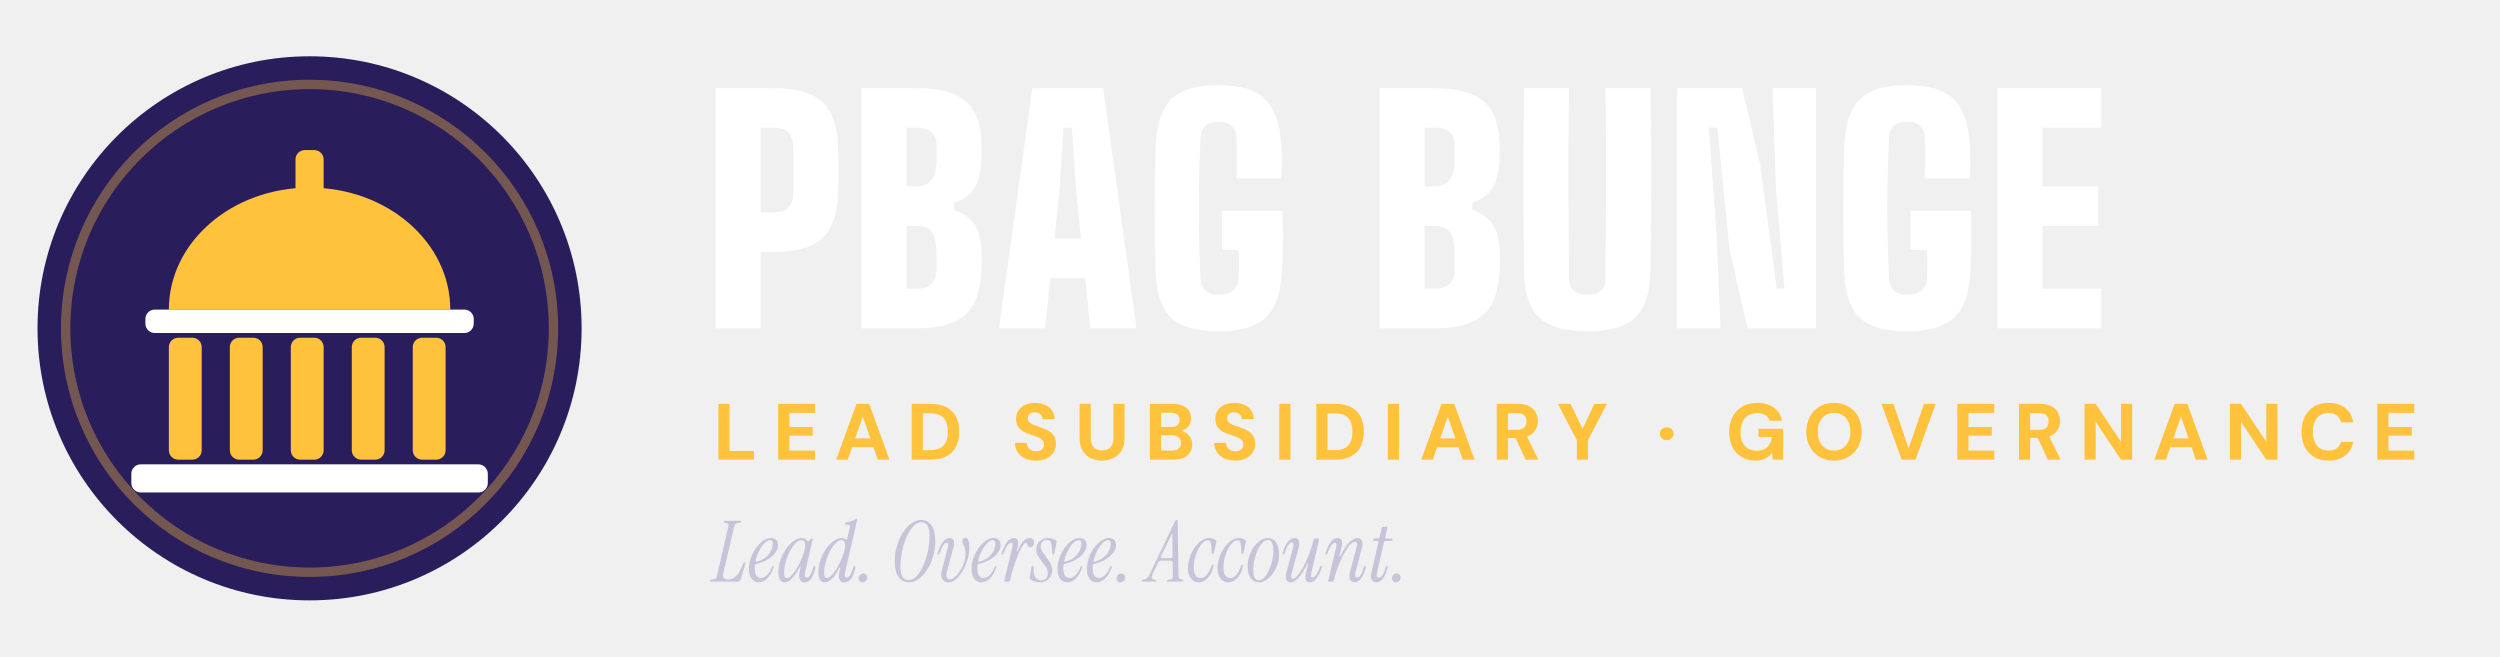
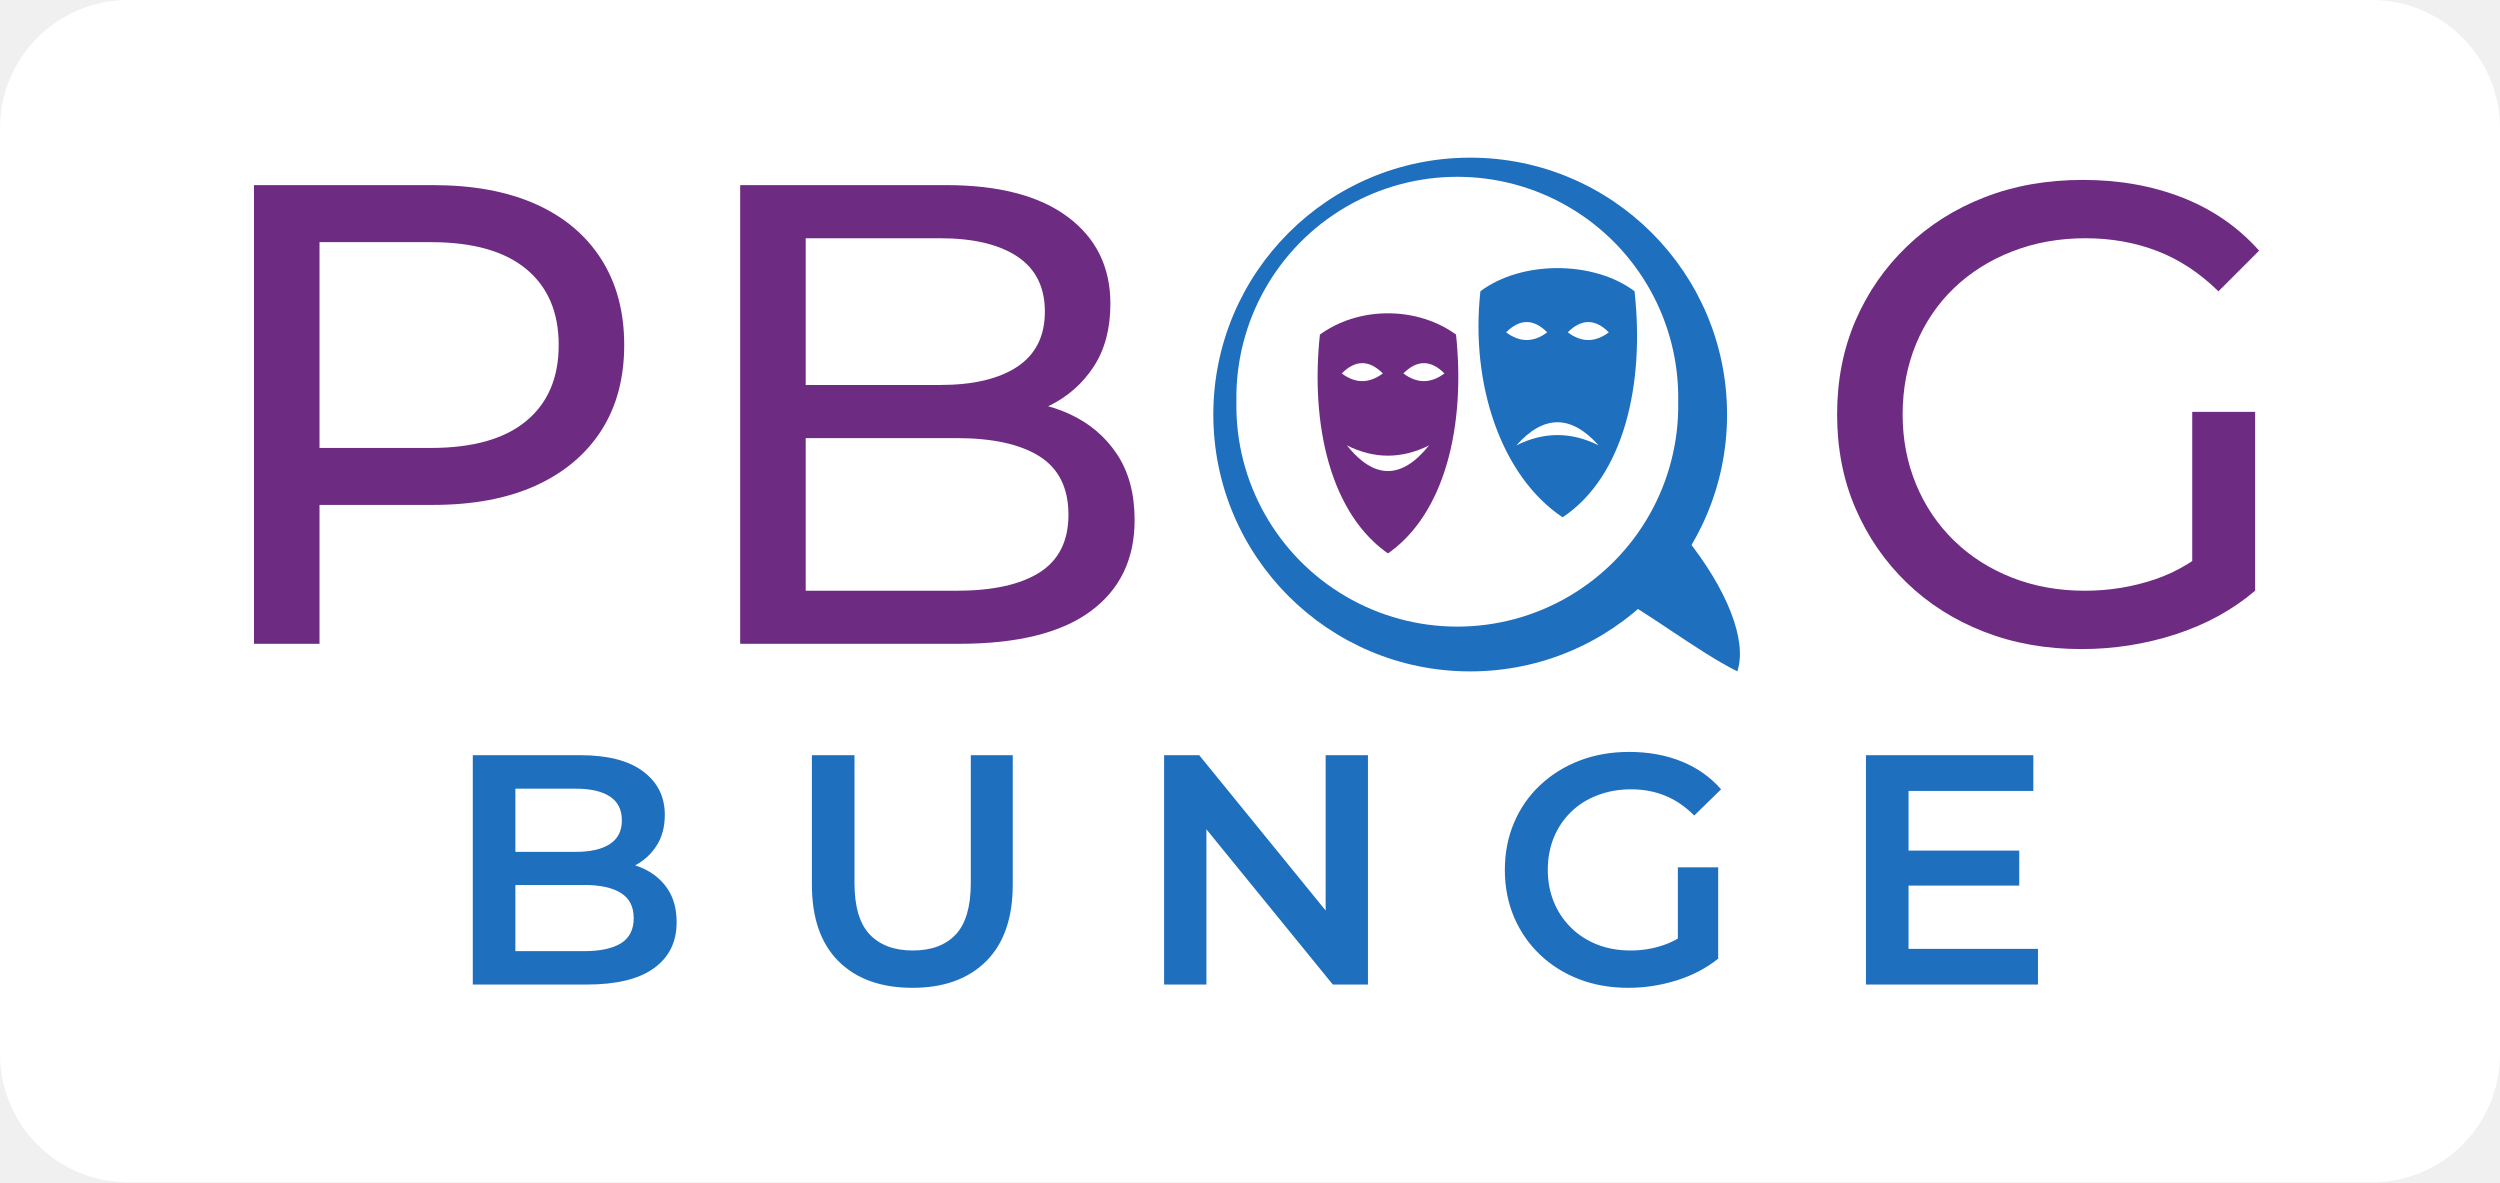
- <svg xmlns="http://www.w3.org/2000/svg" viewBox="0 0 533 140" width="533" height="140" role="img" aria-label="PBAG Bunge logo">
-   <g transform="translate(6 10)">
-     <circle cx="60" cy="60" r="58" fill="#2A1D5C" />
-     <circle cx="60" cy="60" r="52" fill="none" stroke="#FFC23D" stroke-opacity=".35" stroke-width="2" />
-     <path d="M30 56 A30 26 0 0 1 90 56Z" fill="#FFC23D" />
-     <rect x="57" y="22" width="6" height="10" rx="2" fill="#FFC23D" />
-     <rect x="25" y="56" width="70" height="5" rx="2" fill="#fff" />
-     <rect x="30" y="62" width="7" height="26" rx="2" fill="#FFC23D" />
-     <rect x="43" y="62" width="7" height="26" rx="2" fill="#FFC23D" />
-     <rect x="56" y="62" width="7" height="26" rx="2" fill="#FFC23D" />
-     <rect x="69" y="62" width="7" height="26" rx="2" fill="#FFC23D" />
-     <rect x="82" y="62" width="7" height="26" rx="2" fill="#FFC23D" />
-     <rect x="22" y="89" width="76" height="6" rx="2" fill="#fff" />
+ <svg xmlns="http://www.w3.org/2000/svg" viewBox="0 0 351 166" width="351" height="166" role="img" aria-label="PBAG Bunge logo">
+   <rect width="351" height="166" rx="18" fill="#FFFFFF" />
+   <g transform="translate(26 20)">
+     <path fill="#6D2C82" d="M9.66 70.39V5.99H34.77Q43.24 5.99 49.22 8.66Q55.19 11.33 58.42 16.39Q61.64 21.45 61.64 28.44Q61.64 35.43 58.42 40.45Q55.19 45.46 49.22 48.18Q43.24 50.89 34.77 50.89H14.71L18.86 46.57V70.39ZM18.86 47.49 14.71 42.89H34.5Q43.33 42.89 47.88 39.11Q52.44 35.34 52.44 28.44Q52.44 21.54 47.88 17.77Q43.33 14.00 34.5 14.00H14.71L18.86 9.40Z M77.92 70.39V5.99H106.81Q117.94 5.99 123.92 10.46Q129.90 14.92 129.90 22.65Q129.90 27.89 127.55 31.48Q125.21 35.07 121.25 37.00Q117.3 38.93 112.69 38.93L114.35 36.17Q119.87 36.17 124.10 38.10Q128.34 40.03 130.82 43.76Q133.30 47.49 133.30 53.01Q133.30 61.29 127.09 65.84Q120.88 70.39 108.65 70.39ZM87.12 62.94H108.28Q115.91 62.94 119.96 60.37Q124.01 57.79 124.01 52.27Q124.01 46.66 119.96 44.08Q115.91 41.51 108.28 41.51H86.29V34.05H105.98Q112.97 34.05 116.84 31.48Q120.70 28.90 120.70 23.75Q120.70 18.60 116.84 16.02Q112.97 13.45 105.98 13.45H87.12Z" />
+     <path fill="#1F6FBF" fill-rule="evenodd" d="M144.35 38.20a36.06 36.06 0 1 0 72.13 0a36.06 36.06 0 1 0 -72.13 0ZM147.59 36.40a31.02 31.02 0 1 0 62.03 0a31.02 31.02 0 1 0 -62.03 0Z" />
+     <path fill="#1F6FBF" transform="translate(180.41 38.20)" d="M18.75 24.52 C24.52 27.41 31.74 33.18 37.51 36.06 C38.95 31.74 36.06 24.52 30.29 17.31 C27.41 21.64 23.08 23.80 18.75 24.52Z" />
+     <g transform="translate(180.41 38.20)">
+       <path fill="#1F6FBF" d="M1.44 -17.31 C7.21 -21.64 17.31 -21.64 23.08 -17.31 C24.52 -4.33 21.64 8.66 12.98 14.43 C4.33 8.66 0.00 -4.33 1.44 -17.31Z" />
+       <path fill="#FFFFFF" d="M5.05 -11.54 q2.89 -2.89 5.77 0.00 q-2.89 2.16 -5.77 0.00Z M13.70 -11.54 q2.89 -2.89 5.77 0.00 q-2.89 2.16 -5.77 0.00Z M6.49 4.33 q5.77 -6.49 11.54 0.00 q-5.77 -2.89 -11.54 0.00Z" />
+       <path fill="#6D2C82" stroke="#FFFFFF" stroke-width="1.15" d="M-21.64 -11.54 C-15.87 -15.87 -7.21 -15.87 -1.44 -11.54 C0.00 1.44 -2.89 14.43 -11.54 20.20 C-20.20 14.43 -23.08 1.44 -21.64 -11.54Z" />
+       <path fill="#FFFFFF" d="M-18.03 -5.77 q2.89 -2.89 5.77 0.00 q-2.89 2.16 -5.77 0.00Z M-9.38 -5.77 q2.89 -2.89 5.77 0.00 q-2.89 2.16 -5.77 0.00Z M-17.31 4.33 q5.77 7.21 11.54 0.00 q-5.77 2.89 -11.54 0.00Z" />
+     </g>
+     <path fill="#6D2C82" d="M266.24 71.13Q258.79 71.13 252.54 68.69Q246.28 66.25 241.68 61.79Q237.08 57.33 234.50 51.35Q231.93 45.37 231.93 38.19Q231.93 31.02 234.50 25.04Q237.08 19.06 241.73 14.60Q246.37 10.13 252.63 7.70Q258.88 5.26 266.43 5.26Q274.06 5.26 280.41 7.74Q286.76 10.23 291.18 15.19L285.47 20.90Q281.52 17.03 276.87 15.24Q272.22 13.45 266.8 13.45Q261.28 13.45 256.54 15.29Q251.80 17.13 248.35 20.44Q244.90 23.75 243.01 28.30Q241.13 32.86 241.13 38.19Q241.13 43.44 243.01 47.99Q244.90 52.55 248.35 55.91Q251.80 59.26 256.49 61.10Q261.18 62.94 266.70 62.94Q271.86 62.94 276.59 61.33Q281.33 59.72 285.38 55.95L290.62 62.94Q285.84 66.99 279.45 69.06Q273.05 71.13 266.24 71.13ZM290.62 62.94 281.79 61.75V37.83H290.62Z" />
+     <path fill="#1F6FBF" d="M40.38 118.23V86.03H55.47Q61.27 86.03 64.30 88.31Q67.34 90.59 67.34 94.41Q67.34 96.98 66.14 98.80Q64.95 100.62 62.95 101.61Q60.95 102.59 58.60 102.59L59.43 100.94Q62.14 100.94 64.30 101.93Q66.47 102.92 67.73 104.80Q69.00 106.69 69.00 109.49Q69.00 113.63 65.82 115.93Q62.65 118.23 56.39 118.23ZM46.36 113.54H56.02Q59.38 113.54 61.18 112.44Q62.97 111.33 62.97 108.90Q62.97 106.50 61.18 105.38Q59.38 104.25 56.02 104.25H45.90V99.60H54.83Q57.96 99.60 59.63 98.50Q61.31 97.40 61.31 95.19Q61.31 92.93 59.63 91.83Q57.96 90.73 54.83 90.73H46.36Z M102.12 118.69Q95.49 118.69 91.74 114.97Q87.99 111.24 87.99 104.20V86.03H93.97V103.97Q93.97 108.94 96.11 111.20Q98.25 113.45 102.16 113.45Q106.07 113.45 108.19 111.20Q110.30 108.94 110.30 103.97V86.03H116.19V104.20Q116.19 111.24 112.44 114.97Q108.69 118.69 102.12 118.69Z M137.44 118.23V86.03H142.37L162.56 110.83H160.12V86.03H166.06V118.23H161.13L140.94 93.44H143.38V118.23Z M202.63 118.69Q198.85 118.69 195.70 117.48Q192.55 116.26 190.21 114.03Q187.86 111.79 186.57 108.76Q185.28 105.72 185.28 102.13Q185.28 98.55 186.57 95.51Q187.86 92.47 190.23 90.24Q192.60 88.01 195.77 86.79Q198.95 85.57 202.72 85.57Q206.81 85.57 210.10 86.91Q213.39 88.24 215.64 90.82L211.87 94.50Q209.99 92.61 207.80 91.72Q205.62 90.82 202.99 90.82Q200.46 90.82 198.30 91.65Q196.14 92.47 194.58 93.99Q193.01 95.51 192.16 97.58Q191.31 99.65 191.31 102.13Q191.31 104.57 192.16 106.64Q193.01 108.71 194.58 110.25Q196.14 111.79 198.26 112.62Q200.37 113.45 202.95 113.45Q205.34 113.45 207.57 112.69Q209.80 111.93 211.83 110.14L215.23 114.60Q212.70 116.62 209.36 117.66Q206.03 118.69 202.63 118.69ZM215.23 114.60 209.57 113.82V101.77H215.23Z M235.98 118.23V86.03H259.48V91.05H241.96V113.22H260.13V118.23ZM241.5 104.34V99.42H257.50V104.34Z" />
  </g>
-   <path fill="#FFFFFF" d="M152.56 70.0V18.79H164.91Q172.08 18.79 175.26 21.69Q178.44 24.59 178.67 31.28Q178.76 33.96 178.76 36.27Q178.76 38.57 178.67 41.26Q178.44 47.92 175.26 50.83Q172.08 53.74 164.91 53.74H162.16V70.0ZM162.16 45.29H164.91Q166.92 45.29 167.95 44.36Q168.97 43.44 169.07 41.77Q169.16 40.20 169.2 38.23Q169.23 36.27 169.2 34.30Q169.16 32.33 169.07 30.76Q168.97 29.07 167.95 28.15Q166.92 27.24 164.91 27.24H162.16Z M183.67 70.0V18.79H195.51Q202.68 18.79 205.97 21.69Q209.27 24.59 209.27 31.28Q209.27 32.17 209.27 33.00Q209.27 33.83 209.20 34.67Q208.98 38.16 207.64 40.22Q206.29 42.28 203.44 43.24V44.78Q206.39 45.74 207.76 47.84Q209.14 49.93 209.27 53.55Q209.33 54.60 209.33 55.50Q209.33 56.4 209.27 57.51Q208.98 64.17 205.83 67.08Q202.68 70.0 195.51 70.0ZM193.27 61.55H195.51Q197.52 61.55 198.6 60.48Q199.67 59.40 199.67 57.39Q199.67 56.52 199.67 55.69Q199.67 54.86 199.67 54.0Q199.67 50.83 198.69 49.50Q197.72 48.17 195.51 48.17H193.27ZM193.27 39.72H195.51Q197.52 39.72 198.6 38.33Q199.67 36.94 199.67 34.41Q199.67 33.48 199.67 32.57Q199.67 31.66 199.67 30.76Q199.67 29.07 198.6 28.15Q197.52 27.24 195.51 27.24H193.27Z M212.99 70.0 220.09 18.79H235.2L242.30 70.0H232.44L231.36 59.31H223.93L222.84 70.0ZM224.83 50.86H230.46L229.31 39.53L228.54 27.24H226.75L225.98 39.53Z M259.88 70.64Q255.04 70.64 252.13 69.34Q249.22 68.04 247.88 65.21Q246.53 62.38 246.37 57.77Q246.28 55.08 246.23 51.64Q246.18 48.20 246.18 44.56Q246.18 40.91 246.23 37.51Q246.28 34.12 246.37 31.53Q246.56 26.67 247.96 23.72Q249.35 20.78 252.24 19.47Q255.14 18.15 259.88 18.15Q266.6 18.15 269.68 21.11Q272.77 24.08 273.19 30.96Q273.28 32.43 273.28 34.46Q273.28 36.49 273.19 38.0H263.59Q263.68 36.20 263.68 33.56Q263.68 30.92 263.59 29.16Q263.49 27.63 262.53 26.79Q261.57 25.96 259.88 25.96Q258.02 25.96 257.04 26.79Q256.07 27.63 255.97 29.16Q255.78 32.52 255.68 36.41Q255.59 40.30 255.59 44.36Q255.59 48.43 255.68 52.32Q255.78 56.20 255.97 59.56Q256.07 61.13 257.04 61.98Q258.02 62.83 259.88 62.83Q261.70 62.83 262.80 61.98Q263.91 61.13 264.04 59.56Q264.10 58.83 264.12 57.63Q264.13 56.43 264.12 55.23Q264.10 54.03 264.04 53.29H260.52V44.97H273.38Q273.54 47.88 273.51 51.36Q273.48 54.83 273.32 57.77Q273.0 64.68 269.88 67.66Q266.76 70.64 259.88 70.64Z M294.13 70.0V18.79H305.97Q313.14 18.79 316.44 21.69Q319.73 24.59 319.73 31.28Q319.73 32.17 319.73 33.00Q319.73 33.83 319.67 34.67Q319.44 38.16 318.10 40.22Q316.76 42.28 313.91 43.24V44.78Q316.85 45.74 318.23 47.84Q319.60 49.93 319.73 53.55Q319.8 54.60 319.8 55.50Q319.8 56.4 319.73 57.51Q319.44 64.17 316.29 67.08Q313.14 70.0 305.97 70.0ZM303.73 61.55H305.97Q307.99 61.55 309.06 60.48Q310.13 59.40 310.13 57.39Q310.13 56.52 310.13 55.69Q310.13 54.86 310.13 54.0Q310.13 50.83 309.16 49.50Q308.18 48.17 305.97 48.17H303.73ZM303.73 39.72H305.97Q307.99 39.72 309.06 38.33Q310.13 36.94 310.13 34.41Q310.13 33.48 310.13 32.57Q310.13 31.66 310.13 30.76Q310.13 29.07 309.06 28.15Q307.99 27.24 305.97 27.24H303.73Z M338.43 70.64Q331.23 70.64 328.12 67.66Q325.02 64.68 324.92 57.77Q324.8 48.11 324.8 38.27Q324.8 28.43 324.92 18.79H334.52Q334.40 25.23 334.38 32.20Q334.36 39.18 334.41 46.16Q334.46 53.13 334.52 59.56Q334.52 61.13 335.55 61.98Q336.57 62.83 338.43 62.83Q340.32 62.83 341.29 61.98Q342.27 61.13 342.27 59.56Q342.33 53.13 342.38 46.16Q342.43 39.18 342.41 32.20Q342.40 25.23 342.27 18.79H351.87Q352.03 28.43 352.03 38.27Q352.03 48.11 351.87 57.77Q351.77 64.68 348.68 67.66Q345.6 70.64 338.43 70.64Z M357.54 70.0V18.79H371.43L375.27 35.12L378.79 61.55H380.45L378.66 40.75L377.89 18.79H387.17V70.0H372.58L368.74 53.23L366.12 27.18H364.32L365.99 50.35L366.82 70.0Z M406.67 70.64Q401.84 70.64 398.92 69.34Q396.01 68.04 394.67 65.21Q393.32 62.38 393.16 57.77Q393.07 55.08 393.02 51.64Q392.97 48.20 392.97 44.56Q392.97 40.91 393.02 37.51Q393.07 34.12 393.16 31.53Q393.36 26.67 394.75 23.72Q396.14 20.78 399.04 19.47Q401.93 18.15 406.67 18.15Q413.39 18.15 416.48 21.11Q419.56 24.08 419.98 30.96Q420.08 32.43 420.08 34.46Q420.08 36.49 419.98 38.0H410.38Q410.48 36.20 410.48 33.56Q410.48 30.92 410.38 29.16Q410.28 27.63 409.32 26.79Q408.36 25.96 406.67 25.96Q404.81 25.96 403.84 26.79Q402.86 27.63 402.76 29.16Q402.57 32.52 402.48 36.41Q402.38 40.30 402.38 44.36Q402.38 48.43 402.48 52.32Q402.57 56.20 402.76 59.56Q402.86 61.13 403.84 61.98Q404.81 62.83 406.67 62.83Q408.49 62.83 409.6 61.98Q410.70 61.13 410.83 59.56Q410.89 58.83 410.91 57.63Q410.92 56.43 410.91 55.23Q410.89 54.03 410.83 53.29H407.31V44.97H420.17Q420.33 47.88 420.30 51.36Q420.27 54.83 420.11 57.77Q419.79 64.68 416.67 67.66Q413.55 70.64 406.67 70.64Z M425.84 70.0V18.79H447.99V27.24H435.44V39.72H447.35V48.17H435.44V61.55H447.99V70.0Z" />
-   <path fill="#FFC23D" d="M153.15 98.0V86.1H155.53V96.14H160.73V98.0Z M165.91 98.0V86.1H173.78V88.02H168.29V91.03H173.27V92.88H168.29V96.07H173.78V98.0Z M178.27 98.0 182.60 86.1H185.31L189.64 98.0H187.13L183.95 88.80L180.75 98.0ZM180.17 95.33 180.80 93.47H186.92L187.53 95.33Z M194.37 98.0V86.1H198.42Q200.47 86.1 201.83 86.83Q203.19 87.57 203.85 88.91Q204.50 90.24 204.50 92.05Q204.50 93.83 203.85 95.17Q203.19 96.52 201.84 97.26Q200.49 98.0 198.40 98.0ZM196.75 95.96H198.28Q199.71 95.96 200.53 95.49Q201.36 95.02 201.72 94.14Q202.07 93.27 202.07 92.05Q202.07 90.82 201.72 89.95Q201.36 89.07 200.53 88.59Q199.71 88.12 198.28 88.12H196.75Z M220.90 98.20Q219.61 98.20 218.60 97.76Q217.58 97.32 216.99 96.47Q216.39 95.62 216.38 94.41H218.89Q218.91 94.92 219.16 95.33Q219.40 95.73 219.85 95.97Q220.29 96.21 220.88 96.21Q221.41 96.21 221.79 96.04Q222.17 95.87 222.39 95.56Q222.60 95.26 222.60 94.82Q222.60 94.34 222.35 94.00Q222.11 93.66 221.68 93.42Q221.26 93.18 220.70 92.99Q220.15 92.79 219.52 92.59Q218.11 92.13 217.37 91.37Q216.63 90.60 216.63 89.33Q216.63 88.24 217.15 87.47Q217.67 86.71 218.60 86.30Q219.52 85.89 220.7 85.89Q221.90 85.89 222.82 86.31Q223.74 86.72 224.27 87.51Q224.81 88.29 224.84 89.36H222.29Q222.28 88.97 222.07 88.64Q221.87 88.31 221.51 88.10Q221.15 87.90 220.66 87.90Q220.24 87.88 219.89 88.02Q219.54 88.17 219.33 88.45Q219.13 88.73 219.13 89.16Q219.13 89.58 219.33 89.86Q219.54 90.14 219.90 90.35Q220.27 90.55 220.76 90.73Q221.26 90.91 221.83 91.09Q222.73 91.40 223.48 91.82Q224.23 92.23 224.68 92.9Q225.13 93.56 225.13 94.65Q225.13 95.60 224.64 96.41Q224.15 97.21 223.21 97.71Q222.28 98.20 220.90 98.20Z M234.91 98.20Q233.59 98.20 232.51 97.67Q231.44 97.15 230.81 96.08Q230.17 95.02 230.17 93.39V86.1H232.55V93.41Q232.55 94.27 232.84 94.85Q233.13 95.43 233.66 95.73Q234.20 96.02 234.96 96.02Q235.73 96.02 236.26 95.73Q236.80 95.43 237.09 94.85Q237.38 94.27 237.38 93.41V86.1H239.76V93.39Q239.76 95.02 239.10 96.08Q238.45 97.15 237.34 97.67Q236.24 98.20 234.91 98.20Z M245.15 98.0V86.1H250.10Q251.34 86.1 252.19 86.49Q253.04 86.88 253.48 87.57Q253.92 88.25 253.92 89.17Q253.92 90.06 253.53 90.67Q253.14 91.28 252.50 91.61Q251.86 91.94 251.10 91.99L251.37 91.81Q252.19 91.84 252.82 92.25Q253.46 92.66 253.83 93.31Q254.19 93.97 254.19 94.75Q254.19 95.70 253.73 96.44Q253.28 97.18 252.40 97.59Q251.52 98.0 250.27 98.0ZM247.53 96.06H249.89Q250.79 96.06 251.29 95.64Q251.78 95.22 251.78 94.46Q251.78 93.69 251.27 93.25Q250.76 92.81 249.86 92.81H247.53ZM247.53 91.04H249.70Q250.57 91.04 251.03 90.64Q251.49 90.24 251.49 89.51Q251.49 88.80 251.03 88.40Q250.57 88.00 249.69 88.00H247.53Z M263.38 98.20Q262.09 98.20 261.07 97.76Q260.06 97.32 259.47 96.47Q258.87 95.62 258.86 94.41H261.37Q261.39 94.92 261.63 95.33Q261.88 95.73 262.32 95.97Q262.77 96.21 263.36 96.21Q263.89 96.21 264.27 96.04Q264.65 95.87 264.86 95.56Q265.08 95.26 265.08 94.82Q265.08 94.34 264.83 94.00Q264.58 93.66 264.16 93.42Q263.73 93.18 263.18 92.99Q262.63 92.79 262.00 92.59Q260.59 92.13 259.85 91.37Q259.11 90.60 259.11 89.33Q259.11 88.24 259.63 87.47Q260.15 86.71 261.07 86.30Q262.00 85.89 263.17 85.89Q264.38 85.89 265.30 86.31Q266.22 86.72 266.75 87.51Q267.29 88.29 267.32 89.36H264.77Q264.75 88.97 264.55 88.64Q264.35 88.31 263.99 88.10Q263.63 87.90 263.14 87.90Q262.71 87.88 262.37 88.02Q262.02 88.17 261.81 88.45Q261.61 88.73 261.61 89.16Q261.61 89.58 261.81 89.86Q262.02 90.14 262.38 90.35Q262.75 90.55 263.24 90.73Q263.73 90.91 264.31 91.09Q265.21 91.40 265.96 91.82Q266.71 92.23 267.16 92.9Q267.61 93.56 267.61 94.65Q267.61 95.60 267.12 96.41Q266.62 97.21 265.69 97.71Q264.75 98.20 263.38 98.20Z M272.75 98.0V86.1H275.13V98.0Z M280.64 98.0V86.1H284.69Q286.74 86.1 288.10 86.83Q289.46 87.57 290.12 88.91Q290.77 90.24 290.77 92.05Q290.77 93.83 290.12 95.17Q289.46 96.52 288.11 97.26Q286.76 98.0 284.67 98.0ZM283.02 95.96H284.55Q285.98 95.96 286.80 95.49Q287.63 95.02 287.98 94.14Q288.34 93.27 288.34 92.05Q288.34 90.82 287.98 89.95Q287.63 89.07 286.80 88.59Q285.98 88.12 284.55 88.12H283.02Z M295.89 98.0V86.1H298.27V98.0Z M303.00 98.0 307.34 86.1H310.04L314.38 98.0H311.86L308.68 88.80L305.49 98.0ZM304.91 95.33 305.54 93.47H311.66L312.27 95.33Z M319.11 98.0V86.1H323.61Q325.06 86.1 326.00 86.59Q326.94 87.08 327.41 87.91Q327.88 88.73 327.88 89.75Q327.88 90.70 327.43 91.53Q326.98 92.37 326.03 92.87Q325.07 93.37 323.59 93.37H321.49V98.0ZM325.26 98.0 322.83 92.78H325.41L327.98 98.0ZM321.49 91.64H323.48Q324.48 91.64 324.96 91.14Q325.45 90.65 325.45 89.84Q325.45 89.04 324.97 88.56Q324.50 88.08 323.46 88.08H321.49Z M336.18 98.0V93.85L332.15 86.1H334.85L337.62 91.93H337.16L339.92 86.1H342.59L338.56 93.85V98.0Z M355.35 93.85Q354.70 93.85 354.29 93.45Q353.88 93.05 353.88 92.49Q353.88 91.89 354.29 91.50Q354.70 91.11 355.35 91.11Q355.99 91.11 356.40 91.50Q356.81 91.89 356.81 92.49Q356.81 93.05 356.40 93.45Q355.99 93.85 355.35 93.85Z M374.27 98.20Q372.57 98.20 371.32 97.44Q370.06 96.69 369.35 95.32Q368.65 93.95 368.65 92.13Q368.65 90.29 369.37 88.89Q370.09 87.49 371.44 86.69Q372.80 85.89 374.67 85.89Q376.77 85.89 378.16 86.90Q379.54 87.91 379.95 89.70H377.30Q377.05 88.93 376.37 88.51Q375.70 88.08 374.65 88.08Q373.49 88.08 372.69 88.58Q371.89 89.07 371.49 89.98Q371.08 90.89 371.08 92.15Q371.08 93.41 371.49 94.29Q371.91 95.17 372.68 95.63Q373.46 96.09 374.51 96.09Q376.04 96.09 376.83 95.27Q377.62 94.44 377.78 93.17H374.90V91.40H380.17V98.0H377.98L377.79 96.53Q377.42 97.06 376.93 97.43Q376.43 97.81 375.78 98.00Q375.12 98.20 374.27 98.20Z M391.01 98.20Q389.27 98.20 387.95 97.42Q386.62 96.64 385.86 95.25Q385.11 93.86 385.11 92.05Q385.11 90.23 385.86 88.84Q386.62 87.46 387.95 86.67Q389.27 85.89 391.01 85.89Q392.76 85.89 394.09 86.67Q395.43 87.46 396.17 88.84Q396.91 90.23 396.91 92.05Q396.91 93.86 396.17 95.25Q395.43 96.64 394.09 97.42Q392.76 98.20 391.01 98.20ZM391.01 96.06Q392.08 96.06 392.86 95.56Q393.64 95.07 394.07 94.18Q394.49 93.29 394.49 92.05Q394.49 90.80 394.07 89.91Q393.64 89.02 392.86 88.53Q392.08 88.03 391.01 88.03Q389.95 88.03 389.18 88.53Q388.41 89.02 387.97 89.91Q387.54 90.80 387.54 92.05Q387.54 93.29 387.97 94.18Q388.41 95.07 389.18 95.56Q389.95 96.06 391.01 96.06Z M405.44 98.0 401.13 86.1H403.68L406.92 95.58L410.19 86.1H412.70L408.38 98.0Z M417.30 98.0V86.1H425.17V88.02H419.68V91.03H424.66V92.88H419.68V96.07H425.17V98.0Z M430.44 98.0V86.1H434.95Q436.39 86.1 437.33 86.59Q438.28 87.08 438.75 87.91Q439.21 88.73 439.21 89.75Q439.21 90.70 438.76 91.53Q438.31 92.37 437.36 92.87Q436.41 93.37 434.93 93.37H432.82V98.0ZM436.6 98.0 434.16 92.78H436.75L439.32 98.0ZM432.82 91.64H434.81Q435.81 91.64 436.30 91.14Q436.78 90.65 436.78 89.84Q436.78 89.04 436.31 88.56Q435.83 88.08 434.79 88.08H432.82Z M444.42 98.0V86.1H446.80L452.19 94.17V86.1H454.57V98.0H452.19L446.80 89.94V98.0Z M459.30 98.0 463.63 86.1H466.34L470.67 98.0H468.16L464.98 88.80L461.78 98.0ZM461.20 95.33 461.83 93.47H467.95L468.56 95.33Z M475.40 98.0V86.1H477.78L483.17 94.17V86.1H485.55V98.0H483.17L477.78 89.94V98.0Z M496.43 98.20Q494.65 98.20 493.36 97.43Q492.07 96.65 491.37 95.27Q490.67 93.88 490.67 92.06Q490.67 90.24 491.37 88.85Q492.07 87.46 493.36 86.67Q494.65 85.89 496.43 85.89Q498.59 85.89 499.99 86.98Q501.38 88.07 501.72 90.04H499.10Q498.90 89.09 498.21 88.57Q497.52 88.05 496.40 88.05Q495.36 88.05 494.62 88.53Q493.88 89.02 493.49 89.92Q493.10 90.82 493.10 92.06Q493.10 93.30 493.49 94.20Q493.88 95.09 494.62 95.57Q495.36 96.06 496.40 96.06Q497.52 96.06 498.20 95.57Q498.88 95.09 499.10 94.22H501.72Q501.38 96.07 499.99 97.14Q498.59 98.20 496.43 98.20Z M506.84 98.0V86.1H514.71V88.02H509.22V91.03H514.20V92.88H509.22V96.07H514.71V98.0Z" />
-   <path fill="#C9C3DA" d="M151.60 124.0Q151.35 124.0 151.35 123.82Q151.35 123.62 151.71 123.56L152.07 123.51Q152.46 123.46 152.62 123.32Q152.77 123.19 152.84 122.81L155.29 112.22Q155.38 111.85 155.29 111.72Q155.20 111.59 154.84 111.52L154.48 111.45Q154.25 111.4 154.25 111.25Q154.25 111.04 154.57 111.04H157.83Q158.10 111.04 158.04 111.25Q158.01 111.41 157.81 111.45L157.31 111.52Q156.91 111.58 156.76 111.72Q156.62 111.86 156.53 112.24L154.19 122.32Q154.05 122.97 154.37 123.26Q154.7 123.55 155.31 123.55Q155.99 123.55 156.71 123.02Q157.43 122.50 157.90 121.39L158.44 120.13Q158.53 119.89 158.73 119.89Q159.00 119.89 158.91 120.20L157.90 123.58Q157.79 124.0 157.36 124.0Z M161.77 124.16Q160.82 124.16 160.24 123.41Q159.66 122.66 159.66 121.3Q159.66 120.11 160.09 118.94Q160.51 117.77 161.19 116.81Q161.88 115.86 162.70 115.28Q163.52 114.71 164.29 114.71Q165.14 114.71 165.50 115.11Q165.87 115.52 165.87 116.20Q165.87 117.01 165.31 117.81Q164.74 118.61 163.72 119.24Q162.71 119.87 161.34 120.18Q160.94 120.27 160.92 120.63Q160.91 120.76 160.91 120.89Q160.91 121.03 160.91 121.15Q160.91 122.18 161.26 122.70Q161.61 123.22 162.22 123.22Q162.90 123.22 163.54 122.59Q164.18 121.96 164.61 120.81Q164.67 120.65 164.83 120.65Q164.94 120.65 164.96 120.74Q164.99 120.83 164.96 120.95Q164.38 122.54 163.56 123.35Q162.74 124.16 161.77 124.16ZM161.10 119.5Q161.07 119.62 161.15 119.70Q161.23 119.78 161.35 119.75Q162.47 119.44 163.23 118.82Q163.98 118.20 164.37 117.43Q164.76 116.65 164.76 115.91Q164.76 115.16 164.16 115.16Q163.64 115.16 163.03 115.77Q162.42 116.38 161.89 117.37Q161.37 118.36 161.10 119.5Z M167.31 124.16Q166.67 124.16 166.31 123.60Q165.95 123.04 165.95 121.96Q165.95 120.94 166.23 119.90Q166.52 118.87 167.03 117.93Q167.53 116.99 168.17 116.27Q168.81 115.55 169.52 115.13Q170.23 114.71 170.93 114.71Q171.27 114.71 171.58 114.84Q171.89 114.98 172.08 115.27Q172.19 115.43 172.30 115.43Q172.41 115.43 172.52 115.27Q172.71 114.98 172.84 114.90Q172.97 114.82 173.07 114.82Q173.31 114.82 173.25 115.07L171.65 121.96Q171.38 123.13 172.01 123.13Q172.43 123.13 172.76 122.57Q173.09 122.02 173.43 120.85Q173.49 120.65 173.67 120.65Q173.79 120.65 173.83 120.75Q173.87 120.86 173.83 121.01Q173.49 122.70 172.91 123.43Q172.34 124.16 171.53 124.16Q170.82 124.16 170.53 123.56Q170.23 122.97 170.46 121.94L170.70 120.95Q170.73 120.83 170.65 120.81Q170.57 120.79 170.52 120.90Q169.53 122.72 168.76 123.44Q168.00 124.16 167.31 124.16ZM167.76 123.24Q168.20 123.24 168.72 122.72Q169.24 122.2 169.75 121.37Q170.27 120.54 170.70 119.59Q171.13 118.63 171.39 117.75Q171.65 116.87 171.65 116.26Q171.65 115.16 170.88 115.16Q170.41 115.16 169.89 115.58Q169.37 116.00 168.89 116.72Q168.41 117.44 168.02 118.35Q167.64 119.26 167.40 120.24Q167.17 121.22 167.17 122.16Q167.17 122.79 167.32 123.01Q167.48 123.24 167.76 123.24Z M175.86 124.16Q175.20 124.16 174.84 123.60Q174.48 123.04 174.48 121.96Q174.48 120.94 174.76 119.90Q175.05 118.87 175.56 117.93Q176.06 116.99 176.70 116.27Q177.34 115.55 178.05 115.13Q178.76 114.71 179.46 114.71Q179.95 114.71 180.31 114.96Q180.56 115.12 180.62 114.85L181.19 112.48Q181.28 112.15 181.20 112.03Q181.12 111.90 180.87 111.88L180.33 111.83Q180.06 111.81 180.09 111.59Q180.13 111.43 180.35 111.4Q180.99 111.29 181.50 111.13Q182.00 110.98 182.31 110.73Q182.45 110.62 182.58 110.62Q182.79 110.62 182.74 110.89L180.18 121.96Q179.91 123.13 180.54 123.13Q180.96 123.13 181.29 122.57Q181.62 122.02 181.97 120.85Q182.02 120.65 182.20 120.65Q182.32 120.65 182.36 120.75Q182.40 120.86 182.36 121.01Q182.02 122.70 181.42 123.43Q180.81 124.16 180.00 124.16Q179.30 124.16 179.00 123.56Q178.71 122.97 178.94 121.94L179.14 121.12Q179.17 120.99 179.09 120.97Q179.01 120.95 178.96 121.06Q178.1 122.75 177.32 123.46Q176.55 124.16 175.86 124.16ZM176.29 123.24Q176.73 123.24 177.25 122.72Q177.77 122.2 178.28 121.37Q178.80 120.54 179.23 119.59Q179.66 118.63 179.92 117.75Q180.18 116.87 180.18 116.26Q180.18 115.16 179.41 115.16Q178.94 115.16 178.42 115.58Q177.90 116.00 177.42 116.72Q176.94 117.44 176.56 118.35Q176.17 119.26 175.94 120.24Q175.70 121.22 175.70 122.16Q175.70 122.79 175.87 123.01Q176.04 123.24 176.29 123.24Z M183.89 124.16Q183.51 124.16 183.28 123.91Q183.05 123.67 183.05 123.31Q183.05 122.84 183.37 122.56Q183.69 122.27 184.05 122.27Q184.41 122.27 184.66 122.51Q184.90 122.75 184.90 123.11Q184.90 123.58 184.57 123.87Q184.25 124.16 183.89 124.16Z M193.79 124.16Q192.39 124.16 191.57 123.01Q190.75 121.85 190.75 119.62Q190.75 118.29 191.06 117.01Q191.36 115.73 191.90 114.63Q192.44 113.52 193.15 112.66Q193.86 111.81 194.68 111.33Q195.50 110.86 196.36 110.86Q197.77 110.86 198.59 112.00Q199.41 113.14 199.41 115.39Q199.41 116.72 199.10 118.00Q198.79 119.28 198.26 120.39Q197.71 121.49 197.00 122.35Q196.29 123.20 195.47 123.68Q194.65 124.16 193.79 124.16ZM193.76 123.69Q194.42 123.69 195.06 123.16Q195.70 122.63 196.27 121.70Q196.83 120.77 197.26 119.56Q197.70 118.34 197.94 116.97Q198.18 115.61 198.18 114.20Q198.18 111.32 196.40 111.32Q195.73 111.32 195.10 111.85Q194.46 112.39 193.89 113.31Q193.32 114.24 192.89 115.45Q192.46 116.67 192.22 118.04Q191.97 119.41 191.97 120.81Q191.97 123.69 193.76 123.69Z M202.22 124.16Q201.33 124.16 200.90 123.49Q200.47 122.83 200.74 121.78L202.13 116.58Q202.36 115.73 201.84 115.73Q201.46 115.73 201.09 116.27Q200.72 116.81 200.29 118.04Q200.22 118.25 200.04 118.25Q199.95 118.25 199.89 118.17Q199.84 118.09 199.88 117.97Q200.92 114.71 202.49 114.71Q203.10 114.71 203.31 115.21Q203.53 115.72 203.3 116.60L201.87 121.96Q201.68 122.72 201.85 123.12Q202.02 123.53 202.47 123.53Q202.99 123.53 203.57 123.02Q204.16 122.52 204.68 121.71Q205.20 120.90 205.53 119.93Q205.85 118.96 205.85 118.02Q205.85 117.26 205.69 116.82Q205.53 116.38 205.36 116.08Q205.19 115.77 205.19 115.41Q205.19 114.71 205.80 114.71Q206.66 114.71 206.66 116.62Q206.66 117.98 206.27 119.32Q205.87 120.67 205.22 121.75Q204.57 122.84 203.79 123.50Q203.01 124.16 202.22 124.16Z M209.24 124.16Q208.28 124.16 207.71 123.41Q207.13 122.66 207.13 121.3Q207.13 120.11 207.55 118.94Q207.98 117.77 208.66 116.81Q209.34 115.86 210.16 115.28Q210.98 114.71 211.76 114.71Q212.60 114.71 212.97 115.11Q213.34 115.52 213.34 116.20Q213.34 117.01 212.77 117.81Q212.21 118.61 211.19 119.24Q210.17 119.87 208.80 120.18Q208.41 120.27 208.39 120.63Q208.37 120.76 208.37 120.89Q208.37 121.03 208.37 121.15Q208.37 122.18 208.72 122.70Q209.07 123.22 209.69 123.22Q210.37 123.22 211.01 122.59Q211.65 121.96 212.08 120.81Q212.13 120.65 212.3 120.65Q212.40 120.65 212.43 120.74Q212.46 120.83 212.42 120.95Q211.85 122.54 211.03 123.35Q210.21 124.16 209.24 124.16ZM208.57 119.5Q208.53 119.62 208.61 119.70Q208.70 119.78 208.82 119.75Q209.94 119.44 210.69 118.82Q211.45 118.20 211.84 117.43Q212.22 116.65 212.22 115.91Q212.22 115.16 211.63 115.16Q211.11 115.16 210.5 115.77Q209.88 116.38 209.36 117.37Q208.84 118.36 208.57 119.5Z M214.33 124.0Q214.08 124.0 214.13 123.76L215.84 116.58Q215.93 116.18 215.87 115.96Q215.80 115.73 215.54 115.73Q215.21 115.73 214.82 116.21Q214.44 116.69 213.95 118.02Q213.88 118.25 213.70 118.25Q213.43 118.25 213.55 117.93Q213.95 116.69 214.39 115.99Q214.83 115.28 215.28 115.0Q215.73 114.71 216.11 114.71Q216.70 114.71 216.96 115.15Q217.21 115.59 216.98 116.60L216.78 117.44Q216.76 117.57 216.83 117.59Q216.90 117.61 216.96 117.50Q217.64 115.93 218.20 115.32Q218.76 114.71 219.48 114.71Q219.96 114.71 220.21 114.97Q220.45 115.23 220.45 115.68Q220.45 116.13 220.23 116.40Q220.02 116.67 219.67 116.67Q219.39 116.67 219.26 116.53Q219.14 116.38 219.07 116.19Q219.01 116.00 218.94 115.86Q218.86 115.72 218.70 115.72Q218.43 115.72 218.00 116.40Q217.57 117.08 217.07 118.24Q216.58 119.41 216.12 120.85Q215.66 122.29 215.32 123.80Q215.26 124.0 215.07 124.0Z M221.89 124.16Q221.29 124.16 220.64 123.98Q219.98 123.80 219.64 123.53Q219.51 123.42 219.53 123.20L219.93 120.85Q219.96 120.61 220.14 120.61Q220.34 120.61 220.34 120.86L220.38 121.73Q220.41 122.75 220.87 123.23Q221.33 123.71 222.00 123.71Q222.57 123.71 222.99 123.34Q223.40 122.97 223.40 122.25Q223.40 121.84 223.27 121.48Q223.15 121.13 222.88 120.73Q222.61 120.32 222.14 119.75Q221.53 118.96 221.23 118.39Q220.93 117.82 220.93 117.21Q220.93 116.08 221.65 115.39Q222.36 114.71 223.45 114.71Q223.94 114.71 224.40 114.85Q224.86 115.0 225.17 115.28Q225.33 115.41 225.27 115.61L224.77 118.02Q224.71 118.25 224.55 118.25Q224.39 118.25 224.35 118.00L224.30 117.14Q224.23 116.06 224.02 115.59Q223.82 115.12 223.17 115.12Q222.59 115.12 222.23 115.52Q221.87 115.91 221.87 116.47Q221.87 117.07 222.2 117.56Q222.52 118.06 223.08 118.81Q223.82 119.78 224.08 120.36Q224.34 120.94 224.34 121.53Q224.34 122.29 224.00 122.88Q223.67 123.47 223.11 123.82Q222.55 124.16 221.89 124.16Z M227.56 124.16Q226.60 124.16 226.03 123.41Q225.45 122.66 225.45 121.3Q225.45 120.11 225.88 118.94Q226.30 117.77 226.98 116.81Q227.67 115.86 228.49 115.28Q229.31 114.71 230.08 114.71Q230.92 114.71 231.29 115.11Q231.66 115.52 231.66 116.20Q231.66 117.01 231.10 117.81Q230.53 118.61 229.51 119.24Q228.5 119.87 227.13 120.18Q226.73 120.27 226.71 120.63Q226.7 120.76 226.7 120.89Q226.7 121.03 226.7 121.15Q226.7 122.18 227.05 122.70Q227.40 123.22 228.01 123.22Q228.69 123.22 229.33 122.59Q229.97 121.96 230.40 120.81Q230.46 120.65 230.62 120.65Q230.73 120.65 230.75 120.74Q230.78 120.83 230.75 120.95Q230.17 122.54 229.35 123.35Q228.53 124.16 227.56 124.16ZM226.89 119.5Q226.86 119.62 226.94 119.70Q227.02 119.78 227.14 119.75Q228.26 119.44 229.02 118.82Q229.77 118.20 230.16 117.43Q230.55 116.65 230.55 115.91Q230.55 115.16 229.95 115.16Q229.43 115.16 228.82 115.77Q228.21 116.38 227.69 117.37Q227.16 118.36 226.89 119.5Z M233.82 124.16Q232.87 124.16 232.29 123.41Q231.72 122.66 231.72 121.3Q231.72 120.11 232.14 118.94Q232.56 117.77 233.25 116.81Q233.93 115.86 234.75 115.28Q235.57 114.71 236.34 114.71Q237.19 114.71 237.56 115.11Q237.93 115.52 237.93 116.20Q237.93 117.01 237.36 117.81Q236.79 118.61 235.78 119.24Q234.76 119.87 233.39 120.18Q232.99 120.27 232.98 120.63Q232.96 120.76 232.96 120.89Q232.96 121.03 232.96 121.15Q232.96 122.18 233.31 122.70Q233.66 123.22 234.27 123.22Q234.96 123.22 235.60 122.59Q236.23 121.96 236.67 120.81Q236.72 120.65 236.88 120.65Q236.99 120.65 237.02 120.74Q237.04 120.83 237.01 120.95Q236.43 122.54 235.61 123.35Q234.79 124.16 233.82 124.16ZM233.16 119.5Q233.12 119.62 233.20 119.70Q233.28 119.78 233.41 119.75Q234.52 119.44 235.28 118.82Q236.04 118.20 236.42 117.43Q236.81 116.65 236.81 115.91Q236.81 115.16 236.22 115.16Q235.69 115.16 235.08 115.77Q234.47 116.38 233.95 117.37Q233.43 118.36 233.16 119.5Z M238.88 124.16Q238.50 124.16 238.27 123.91Q238.04 123.67 238.04 123.31Q238.04 122.84 238.36 122.56Q238.68 122.27 239.04 122.27Q239.40 122.27 239.65 122.51Q239.89 122.75 239.89 123.11Q239.89 123.58 239.57 123.87Q239.24 124.16 238.88 124.16Z M243.65 124.0Q243.44 124.0 243.44 123.82Q243.44 123.65 243.72 123.58L244.01 123.53Q244.37 123.46 244.63 123.18Q244.89 122.90 245.13 122.39L250.51 111.14Q250.60 110.96 250.69 110.91Q250.78 110.86 250.85 110.86Q250.94 110.86 251.00 110.91Q251.07 110.96 251.07 111.14L251.26 122.56Q251.28 123.06 251.39 123.25Q251.50 123.44 251.84 123.53L252.07 123.58Q252.29 123.64 252.29 123.80Q252.29 124.0 251.98 124.0H249.01Q248.78 124.0 248.78 123.82Q248.78 123.62 249.14 123.58L249.50 123.55Q249.81 123.51 249.92 123.35Q250.04 123.19 250.04 122.79L250.01 120.00Q250.01 119.53 249.52 119.53H247.59Q247.13 119.53 246.89 120.00L245.72 122.41Q245.23 123.44 246.04 123.55L246.30 123.58Q246.57 123.62 246.57 123.80Q246.57 124.0 246.26 124.0ZM247.67 118.99H249.68Q249.99 118.99 249.99 118.69L249.95 113.77H249.86L247.50 118.69Q247.43 118.81 247.48 118.90Q247.54 118.99 247.67 118.99Z M255.55 124.16Q254.56 124.16 253.91 123.34Q253.26 122.52 253.26 121.24Q253.26 120.04 253.65 118.87Q254.04 117.71 254.69 116.77Q255.35 115.82 256.15 115.27Q256.95 114.71 257.76 114.71Q258.63 114.71 259.22 115.18Q259.31 115.25 259.33 115.29Q259.35 115.34 259.31 115.48L258.83 117.84Q258.77 118.09 258.59 118.09Q258.39 118.09 258.36 117.82L258.27 116.54Q258.21 115.72 258.02 115.46Q257.84 115.21 257.48 115.21Q256.97 115.21 256.45 115.71Q255.93 116.20 255.49 117.04Q255.04 117.88 254.78 118.89Q254.52 119.91 254.52 120.95Q254.52 123.22 256.00 123.22Q256.70 123.22 257.27 122.57Q257.84 121.93 258.32 120.56Q258.38 120.38 258.57 120.38Q258.68 120.38 258.70 120.46Q258.72 120.54 258.66 120.77Q258.48 121.76 258.02 122.52Q257.55 123.28 256.91 123.72Q256.27 124.16 255.55 124.16Z M261.87 124.16Q260.88 124.16 260.23 123.34Q259.58 122.52 259.58 121.24Q259.58 120.04 259.97 118.87Q260.35 117.71 261.01 116.77Q261.67 115.82 262.47 115.27Q263.27 114.71 264.08 114.71Q264.95 114.71 265.54 115.18Q265.63 115.25 265.65 115.29Q265.66 115.34 265.63 115.48L265.14 117.84Q265.09 118.09 264.91 118.09Q264.71 118.09 264.67 117.82L264.59 116.54Q264.53 115.72 264.34 115.46Q264.15 115.21 263.79 115.21Q263.29 115.21 262.77 115.71Q262.25 116.20 261.80 117.04Q261.36 117.88 261.10 118.89Q260.84 119.91 260.84 120.95Q260.84 123.22 262.32 123.22Q263.02 123.22 263.59 122.57Q264.15 121.93 264.64 120.56Q264.69 120.38 264.89 120.38Q265.00 120.38 265.02 120.46Q265.03 120.54 264.98 120.77Q264.80 121.76 264.33 122.52Q263.86 123.28 263.23 123.72Q262.59 124.16 261.87 124.16Z M268.40 124.16Q267.28 124.16 266.64 123.23Q265.99 122.30 265.99 120.72Q265.99 119.55 266.37 118.47Q266.74 117.39 267.37 116.54Q267.99 115.70 268.75 115.20Q269.52 114.71 270.29 114.71Q271.41 114.71 272.05 115.63Q272.70 116.54 272.70 118.15Q272.70 119.32 272.32 120.4Q271.95 121.48 271.33 122.32Q270.71 123.17 269.94 123.66Q269.17 124.16 268.40 124.16ZM268.36 123.73Q268.94 123.73 269.49 123.17Q270.04 122.61 270.49 121.69Q270.94 120.77 271.21 119.65Q271.48 118.52 271.48 117.39Q271.48 115.14 270.31 115.14Q269.75 115.14 269.19 115.69Q268.63 116.24 268.19 117.16Q267.75 118.07 267.48 119.20Q267.21 120.32 267.21 121.46Q267.21 123.73 268.36 123.73Z M275.15 124.16Q274.48 124.16 274.24 123.55Q274.00 122.95 274.27 121.96L275.69 116.74Q275.84 116.22 275.76 115.93Q275.69 115.64 275.44 115.64Q275.03 115.64 274.60 116.27Q274.18 116.90 273.87 118.02Q273.82 118.22 273.64 118.22Q273.39 118.22 273.48 117.86Q273.89 116.35 274.57 115.53Q275.24 114.71 276.05 114.71Q276.70 114.71 276.91 115.30Q277.13 115.9 276.84 116.92L275.40 122.14Q275.06 123.38 275.64 123.38Q276.00 123.38 276.46 122.90Q276.93 122.41 277.45 121.57Q277.96 120.72 278.46 119.64Q278.97 118.56 279.38 117.37Q279.79 116.18 280.06 115.01Q280.12 114.82 280.32 114.82H281.04Q281.29 114.82 281.23 115.05L279.54 122.29Q279.34 123.13 279.85 123.13Q280.60 123.13 281.43 120.85Q281.50 120.61 281.68 120.61Q281.79 120.61 281.84 120.70Q281.88 120.79 281.83 120.94Q281.34 122.47 280.68 123.31Q280.01 124.16 279.27 124.16Q277.98 124.16 278.41 122.27L278.88 120.27Q278.91 120.14 278.83 120.13Q278.75 120.11 278.70 120.22Q277.65 122.38 276.77 123.27Q275.89 124.16 275.15 124.16Z M283.18 123.76 284.89 116.58Q284.98 116.18 284.92 115.96Q284.85 115.73 284.58 115.73Q284.26 115.73 283.87 116.21Q283.48 116.69 283.00 118.02Q282.93 118.25 282.75 118.25Q282.48 118.25 282.60 117.93Q283.00 116.69 283.44 115.99Q283.88 115.28 284.33 115.0Q284.78 114.71 285.16 114.71Q285.75 114.71 286.01 115.15Q286.26 115.59 286.02 116.60L285.57 118.54Q285.55 118.67 285.63 118.69Q285.70 118.70 285.75 118.6Q286.46 117.14 287.10 116.28Q287.75 115.43 288.33 115.07Q288.90 114.71 289.37 114.71Q290.04 114.71 290.34 115.25Q290.65 115.79 290.34 116.90L288.97 122.12Q288.85 122.63 288.96 122.88Q289.06 123.13 289.35 123.13Q289.71 123.13 290.06 122.65Q290.41 122.18 290.79 120.85Q290.85 120.65 291.03 120.65Q291.17 120.65 291.20 120.75Q291.22 120.86 291.19 121.01Q290.85 122.23 290.45 122.92Q290.05 123.62 289.65 123.89Q289.24 124.16 288.83 124.16Q288.18 124.16 287.86 123.62Q287.53 123.08 287.82 121.94L289.21 116.72Q289.41 116.02 289.27 115.75Q289.14 115.48 288.89 115.48Q288.49 115.48 287.98 115.98Q287.48 116.47 286.96 117.33Q286.44 118.18 285.93 119.26Q285.43 120.34 285.02 121.51Q284.62 122.68 284.37 123.80Q284.31 124.0 284.11 124.0H283.38Q283.12 124.0 283.18 123.76Z M293.44 124.16Q292.83 124.16 292.48 123.67Q292.14 123.19 292.38 122.11L293.87 115.59Q293.92 115.32 293.65 115.32H292.97Q292.72 115.32 292.72 115.09Q292.72 114.96 292.81 114.89Q292.90 114.82 293.03 114.82H293.67Q294.09 114.82 294.16 114.44L294.59 112.51Q294.64 112.31 294.84 112.31H295.58Q295.83 112.31 295.78 112.55L295.33 114.55Q295.28 114.82 295.54 114.82H296.57Q296.88 114.82 296.88 115.05Q296.88 115.32 296.50 115.32H295.53Q295.13 115.32 295.04 115.70L293.53 122.29Q293.44 122.68 293.56 122.91Q293.67 123.13 293.96 123.13Q294.37 123.13 294.73 122.66Q295.08 122.2 295.47 120.88Q295.54 120.65 295.71 120.65Q295.83 120.65 295.87 120.75Q295.90 120.86 295.81 121.15Q295.47 122.38 295.07 123.02Q294.66 123.67 294.25 123.91Q293.84 124.16 293.44 124.16Z M297.61 124.16Q297.24 124.16 297.00 123.91Q296.77 123.67 296.77 123.31Q296.77 122.84 297.09 122.56Q297.42 122.27 297.78 122.27Q298.14 122.27 298.38 122.51Q298.62 122.75 298.62 123.11Q298.62 123.58 298.30 123.87Q297.97 124.16 297.61 124.16Z" />
</svg>
